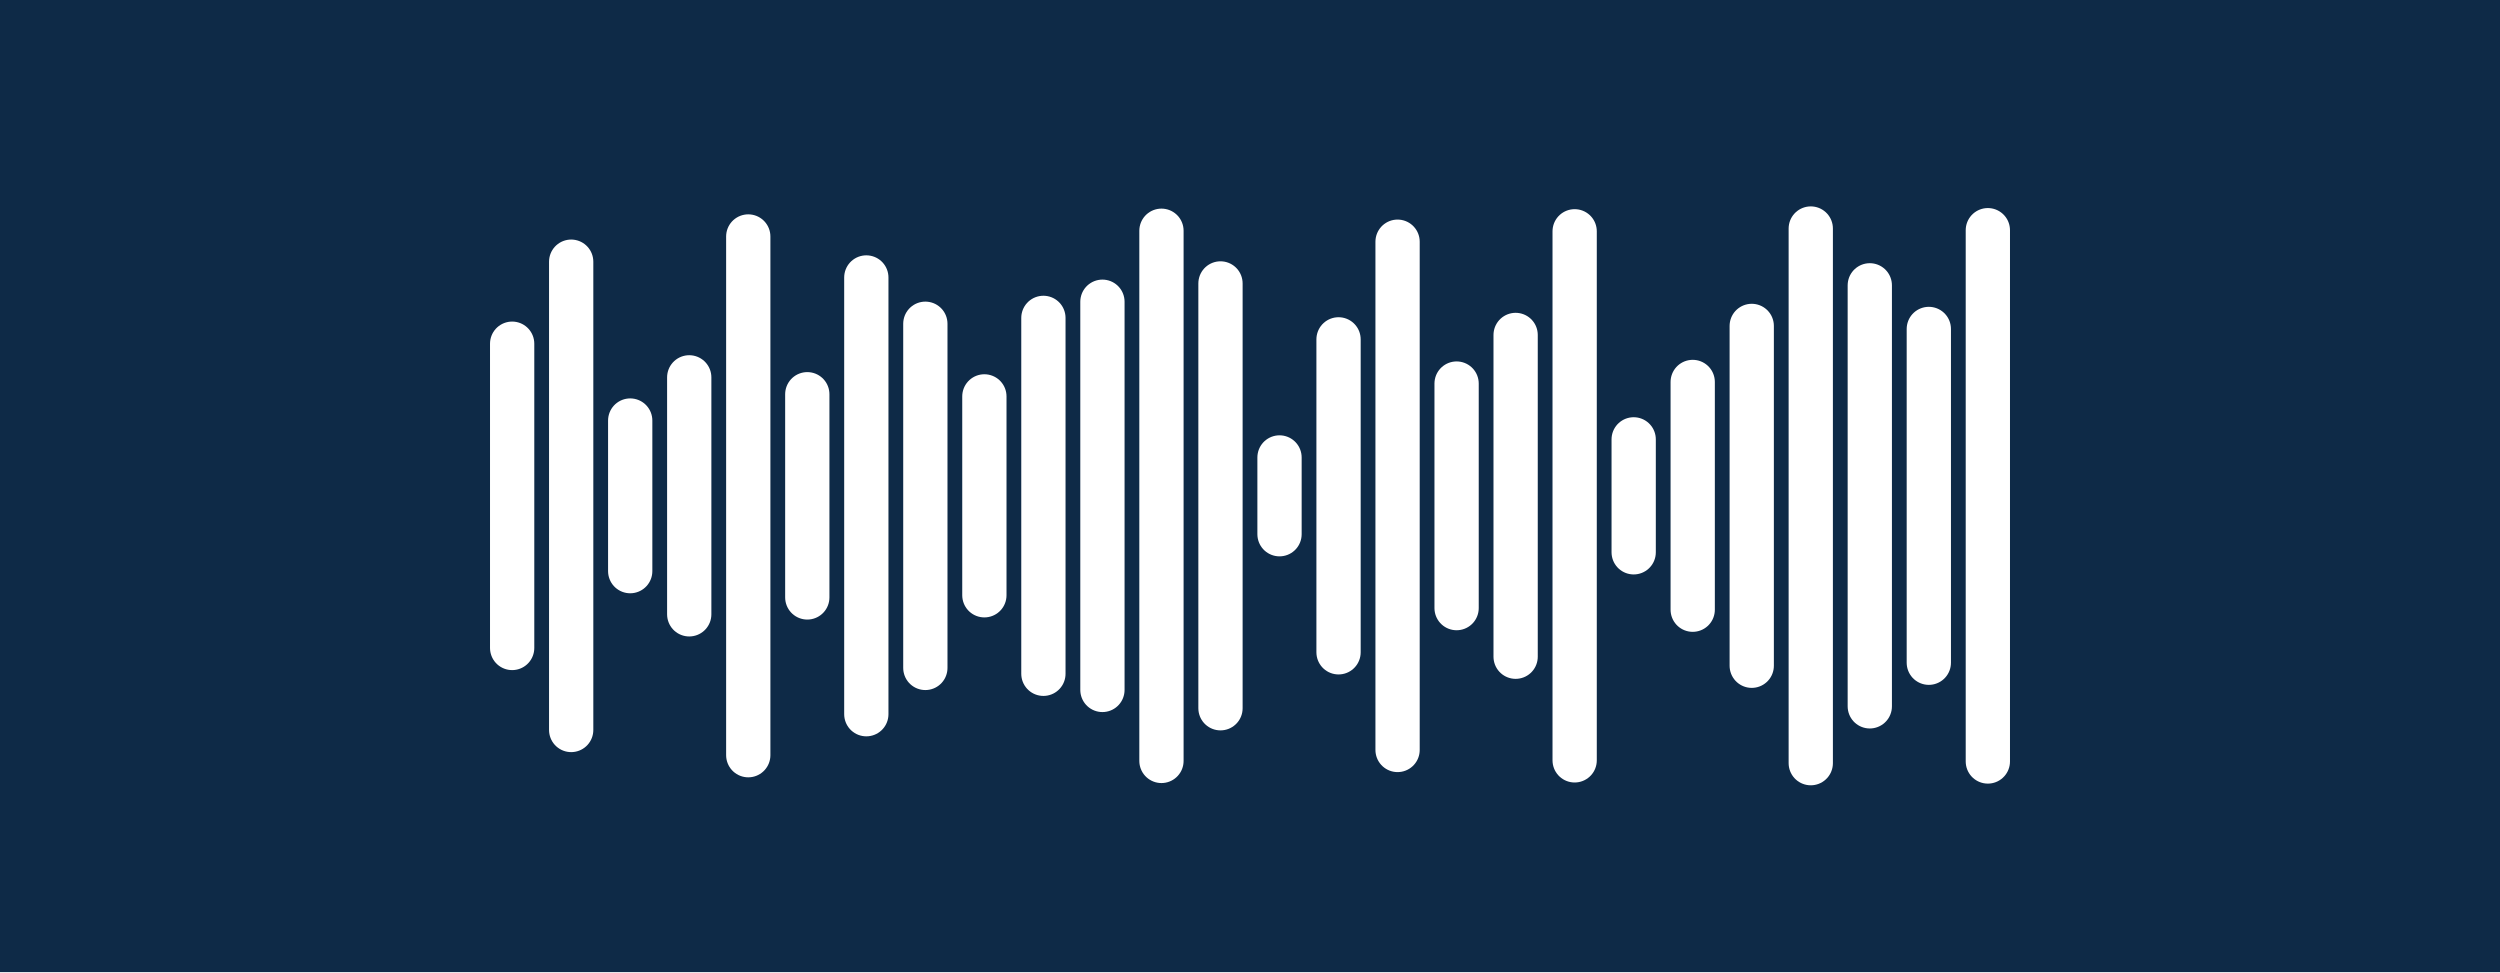
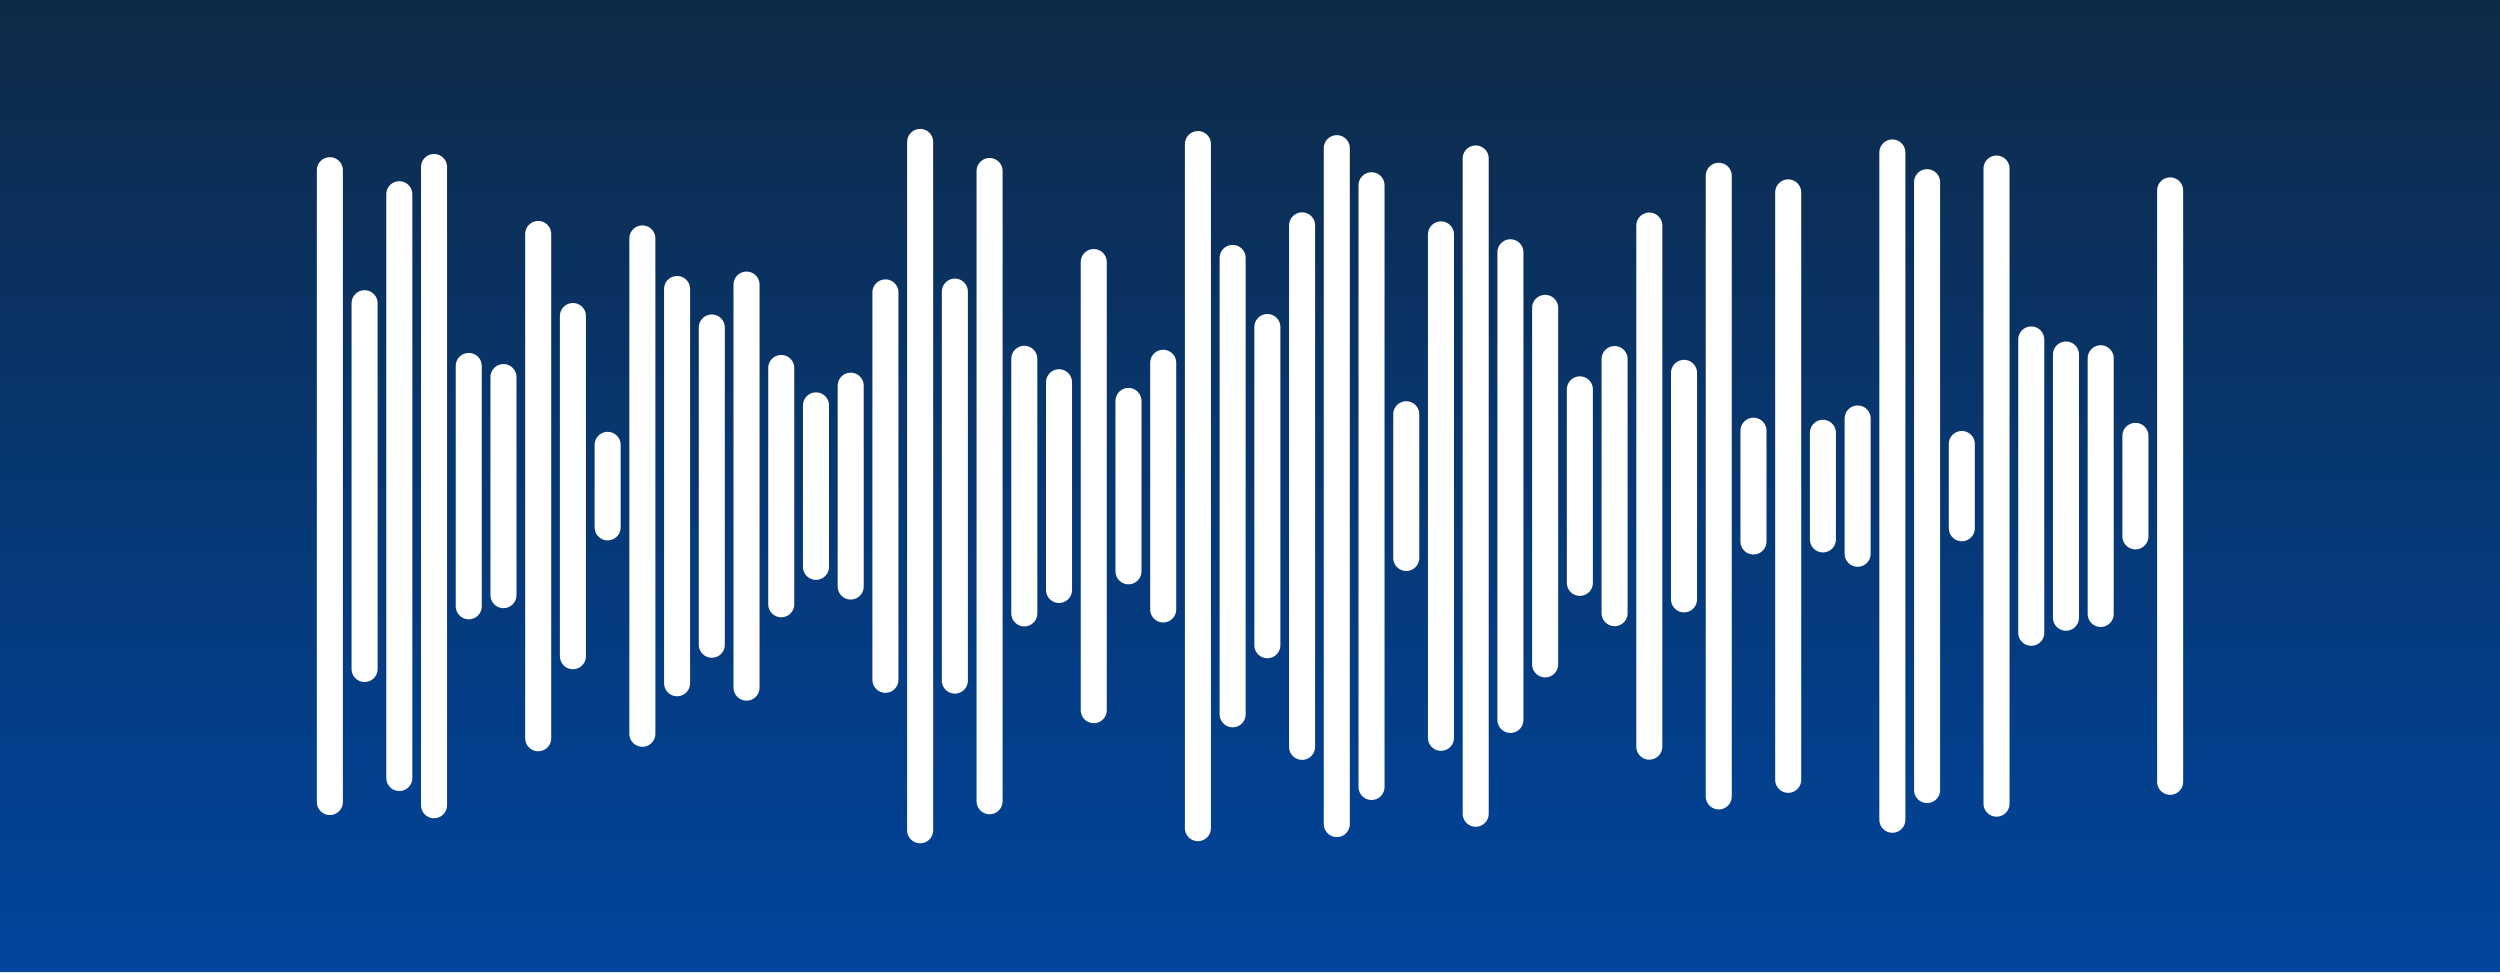
<svg xmlns="http://www.w3.org/2000/svg" version="1.1" width="1440" height="560" preserveAspectRatio="none" viewBox="0 0 1440 560">
-   <g mask="url(&quot;#SvgjsMask1005&quot;)" fill="none">
-     <rect width="1440" height="560" x="0" y="0" fill="#0e2a47" />
-     <g transform="translate(0, 5.6)" stroke-linecap="round">
-       <path d="M295 192.37 L295 367.63" stroke-width="25.5" stroke="rgba(255, 255, 255, 1)" />
-       <path d="M329 145.13 L329 414.87" stroke-width="25.5" stroke="rgba(255, 255, 255, 1)" />
-       <path d="M363 236.63 L363 323.38" stroke-width="25.5" stroke="rgba(255, 255, 255, 1)" />
-       <path d="M397 211.75 L397 348.25" stroke-width="25.5" stroke="rgba(255, 255, 255, 1)" />
-       <path d="M431 130.61 L431 429.39" stroke-width="25.5" stroke="rgba(255, 255, 255, 1)" />
-       <path d="M465 221.48 L465 338.52" stroke-width="25.5" stroke="rgba(255, 255, 255, 1)" />
-       <path d="M499 154.22 L499 405.78" stroke-width="25.5" stroke="rgba(255, 255, 255, 1)" />
-       <path d="M533 180.88 L533 379.12" stroke-width="25.5" stroke="rgba(255, 255, 255, 1)" />
-       <path d="M567 222.72 L567 337.28" stroke-width="25.5" stroke="rgba(255, 255, 255, 1)" />
-       <path d="M601 177.5 L601 382.5" stroke-width="25.5" stroke="rgba(255, 255, 255, 1)" />
-       <path d="M635 168.2 L635 391.8" stroke-width="25.5" stroke="rgba(255, 255, 255, 1)" />
-       <path d="M669 127.31 L669 432.69" stroke-width="25.5" stroke="rgba(255, 255, 255, 1)" />
-       <path d="M703 157.66 L703 402.35" stroke-width="25.5" stroke="rgba(255, 255, 255, 1)" />
-       <path d="M737 257.89 L737 302.11" stroke-width="25.5" stroke="rgba(255, 255, 255, 1)" />
-       <path d="M771 189.87 L771 370.13" stroke-width="25.5" stroke="rgba(255, 255, 255, 1)" />
-       <path d="M805 133.62 L805 426.38" stroke-width="25.5" stroke="rgba(255, 255, 255, 1)" />
-       <path d="M839 215.33 L839 344.67" stroke-width="25.5" stroke="rgba(255, 255, 255, 1)" />
-       <path d="M873 187.33 L873 372.67" stroke-width="25.5" stroke="rgba(255, 255, 255, 1)" />
-       <path d="M907 127.63 L907 432.37" stroke-width="25.5" stroke="rgba(255, 255, 255, 1)" />
-       <path d="M941 247.47 L941 312.53" stroke-width="25.5" stroke="rgba(255, 255, 255, 1)" />
-       <path d="M975 214.41 L975 345.59" stroke-width="25.5" stroke="rgba(255, 255, 255, 1)" />
-       <path d="M1009 182.13 L1009 377.87" stroke-width="25.5" stroke="rgba(255, 255, 255, 1)" />
-       <path d="M1043 126.03 L1043 433.98" stroke-width="25.5" stroke="rgba(255, 255, 255, 1)" />
-       <path d="M1077 158.75 L1077 401.25" stroke-width="25.5" stroke="rgba(255, 255, 255, 1)" />
-       <path d="M1111 183.88 L1111 376.13" stroke-width="25.5" stroke="rgba(255, 255, 255, 1)" />
-       <path d="M1145 126.99 L1145 433.01" stroke-width="25.5" stroke="rgba(255, 255, 255, 1)" />
+   <g mask="url(&quot;#SvgjsMask1052&quot;)" fill="none">
+     <rect width="1440" height="560" x="0" y="0" fill="url(&quot;#SvgjsLinearGradient1053&quot;)" />
+     <g transform="translate(0, 0)" stroke-linecap="round">
+       <path d="M190 98.04 L190 461.96" stroke-width="15" stroke="rgba(255, 255, 255, 1)" />
+       <path d="M210 174.66 L210 385.34" stroke-width="15" stroke="rgba(255, 255, 255, 1)" />
+       <path d="M230 111.88 L230 448.13" stroke-width="15" stroke="rgba(255, 255, 255, 1)" />
+       <path d="M250 96.19 L250 463.81" stroke-width="15" stroke="rgba(255, 255, 255, 1)" />
+       <path d="M270 210.78 L270 349.23" stroke-width="15" stroke="rgba(255, 255, 255, 1)" />
+       <path d="M290 217.2 L290 342.8" stroke-width="15" stroke="rgba(255, 255, 255, 1)" />
+       <path d="M310 134.77 L310 425.23" stroke-width="15" stroke="rgba(255, 255, 255, 1)" />
+       <path d="M330 182.03 L330 377.97" stroke-width="15" stroke="rgba(255, 255, 255, 1)" />
+       <path d="M350 256.24 L350 303.76" stroke-width="15" stroke="rgba(255, 255, 255, 1)" />
+       <path d="M370 137.34 L370 422.65" stroke-width="15" stroke="rgba(255, 255, 255, 1)" />
+       <path d="M390 166.46 L390 393.54" stroke-width="15" stroke="rgba(255, 255, 255, 1)" />
+       <path d="M410 188.64 L410 371.36" stroke-width="15" stroke="rgba(255, 255, 255, 1)" />
+       <path d="M430 163.92 L430 396.08" stroke-width="15" stroke="rgba(255, 255, 255, 1)" />
+       <path d="M450 211.95 L450 348.05" stroke-width="15" stroke="rgba(255, 255, 255, 1)" />
+       <path d="M470 233.5 L470 326.5" stroke-width="15" stroke="rgba(255, 255, 255, 1)" />
+       <path d="M490 222.16 L490 337.84" stroke-width="15" stroke="rgba(255, 255, 255, 1)" />
+       <path d="M510 168.43 L510 391.57" stroke-width="15" stroke="rgba(255, 255, 255, 1)" />
+       <path d="M530 81.76 L530 478.24" stroke-width="15" stroke="rgba(255, 255, 255, 1)" />
+       <path d="M550 167.97 L550 392.03" stroke-width="15" stroke="rgba(255, 255, 255, 1)" />
+       <path d="M570 98.49 L570 461.51" stroke-width="15" stroke="rgba(255, 255, 255, 1)" />
+       <path d="M590 206.68 L590 353.32" stroke-width="15" stroke="rgba(255, 255, 255, 1)" />
+       <path d="M610 220.19 L610 339.81" stroke-width="15" stroke="rgba(255, 255, 255, 1)" />
+       <path d="M630 150.94 L630 409.06" stroke-width="15" stroke="rgba(255, 255, 255, 1)" />
+       <path d="M650 230.94 L650 329.06" stroke-width="15" stroke="rgba(255, 255, 255, 1)" />
+       <path d="M670 208.96 L670 351.04" stroke-width="15" stroke="rgba(255, 255, 255, 1)" />
+       <path d="M690 82.99 L690 477.01" stroke-width="15" stroke="rgba(255, 255, 255, 1)" />
+       <path d="M710 148.57 L710 411.43" stroke-width="15" stroke="rgba(255, 255, 255, 1)" />
+       <path d="M730 188.36 L730 371.64" stroke-width="15" stroke="rgba(255, 255, 255, 1)" />
+       <path d="M750 129.81 L750 430.19" stroke-width="15" stroke="rgba(255, 255, 255, 1)" />
+       <path d="M770 85.34 L770 474.65" stroke-width="15" stroke="rgba(255, 255, 255, 1)" />
+       <path d="M790 106.71 L790 453.29" stroke-width="15" stroke="rgba(255, 255, 255, 1)" />
+       <path d="M810 238.61 L810 321.39" stroke-width="15" stroke="rgba(255, 255, 255, 1)" />
+       <path d="M830 135.01 L830 424.99" stroke-width="15" stroke="rgba(255, 255, 255, 1)" />
+       <path d="M850 91.28 L850 468.72" stroke-width="15" stroke="rgba(255, 255, 255, 1)" />
+       <path d="M870 145.32 L870 414.68" stroke-width="15" stroke="rgba(255, 255, 255, 1)" />
+       <path d="M890 177.33 L890 382.67" stroke-width="15" stroke="rgba(255, 255, 255, 1)" />
+       <path d="M910 224.28 L910 335.72" stroke-width="15" stroke="rgba(255, 255, 255, 1)" />
+       <path d="M930 206.82 L930 353.18" stroke-width="15" stroke="rgba(255, 255, 255, 1)" />
+       <path d="M950 129.93 L950 430.07" stroke-width="15" stroke="rgba(255, 255, 255, 1)" />
+       <path d="M970 214.77 L970 345.23" stroke-width="15" stroke="rgba(255, 255, 255, 1)" />
+       <path d="M990 101.26 L990 458.74" stroke-width="15" stroke="rgba(255, 255, 255, 1)" />
+       <path d="M1010 248.1 L1010 311.9" stroke-width="15" stroke="rgba(255, 255, 255, 1)" />
+       <path d="M1030 110.82 L1030 449.18" stroke-width="15" stroke="rgba(255, 255, 255, 1)" />
+       <path d="M1050 249.3 L1050 310.7" stroke-width="15" stroke="rgba(255, 255, 255, 1)" />
+       <path d="M1070 241.04 L1070 318.96" stroke-width="15" stroke="rgba(255, 255, 255, 1)" />
+       <path d="M1090 87.82 L1090 472.18" stroke-width="15" stroke="rgba(255, 255, 255, 1)" />
+       <path d="M1110 104.94 L1110 455.06" stroke-width="15" stroke="rgba(255, 255, 255, 1)" />
+       <path d="M1130 255.74 L1130 304.26" stroke-width="15" stroke="rgba(255, 255, 255, 1)" />
+       <path d="M1150 97.09 L1150 462.91" stroke-width="15" stroke="rgba(255, 255, 255, 1)" />
+       <path d="M1170 195.53 L1170 364.48" stroke-width="15" stroke="rgba(255, 255, 255, 1)" />
+       <path d="M1190 204.2 L1190 355.8" stroke-width="15" stroke="rgba(255, 255, 255, 1)" />
+       <path d="M1210 206.36 L1210 353.64" stroke-width="15" stroke="rgba(255, 255, 255, 1)" />
+       <path d="M1230 251.06 L1230 308.94" stroke-width="15" stroke="rgba(255, 255, 255, 1)" />
+       <path d="M1250 109.68 L1250 450.32" stroke-width="15" stroke="rgba(255, 255, 255, 1)" />
    </g>
  </g>
  <defs>
-     <mask id="SvgjsMask1005">
+     <mask id="SvgjsMask1052">
      <rect width="1440" height="560" fill="#ffffff" />
    </mask>
+     <linearGradient x1="50%" y1="0%" x2="50%" y2="100%" gradientUnits="userSpaceOnUse" id="SvgjsLinearGradient1053">
+       <stop stop-color="#0e2a47" offset="0" />
+       <stop stop-color="#00459e" offset="1" />
+     </linearGradient>
  </defs>
</svg>
